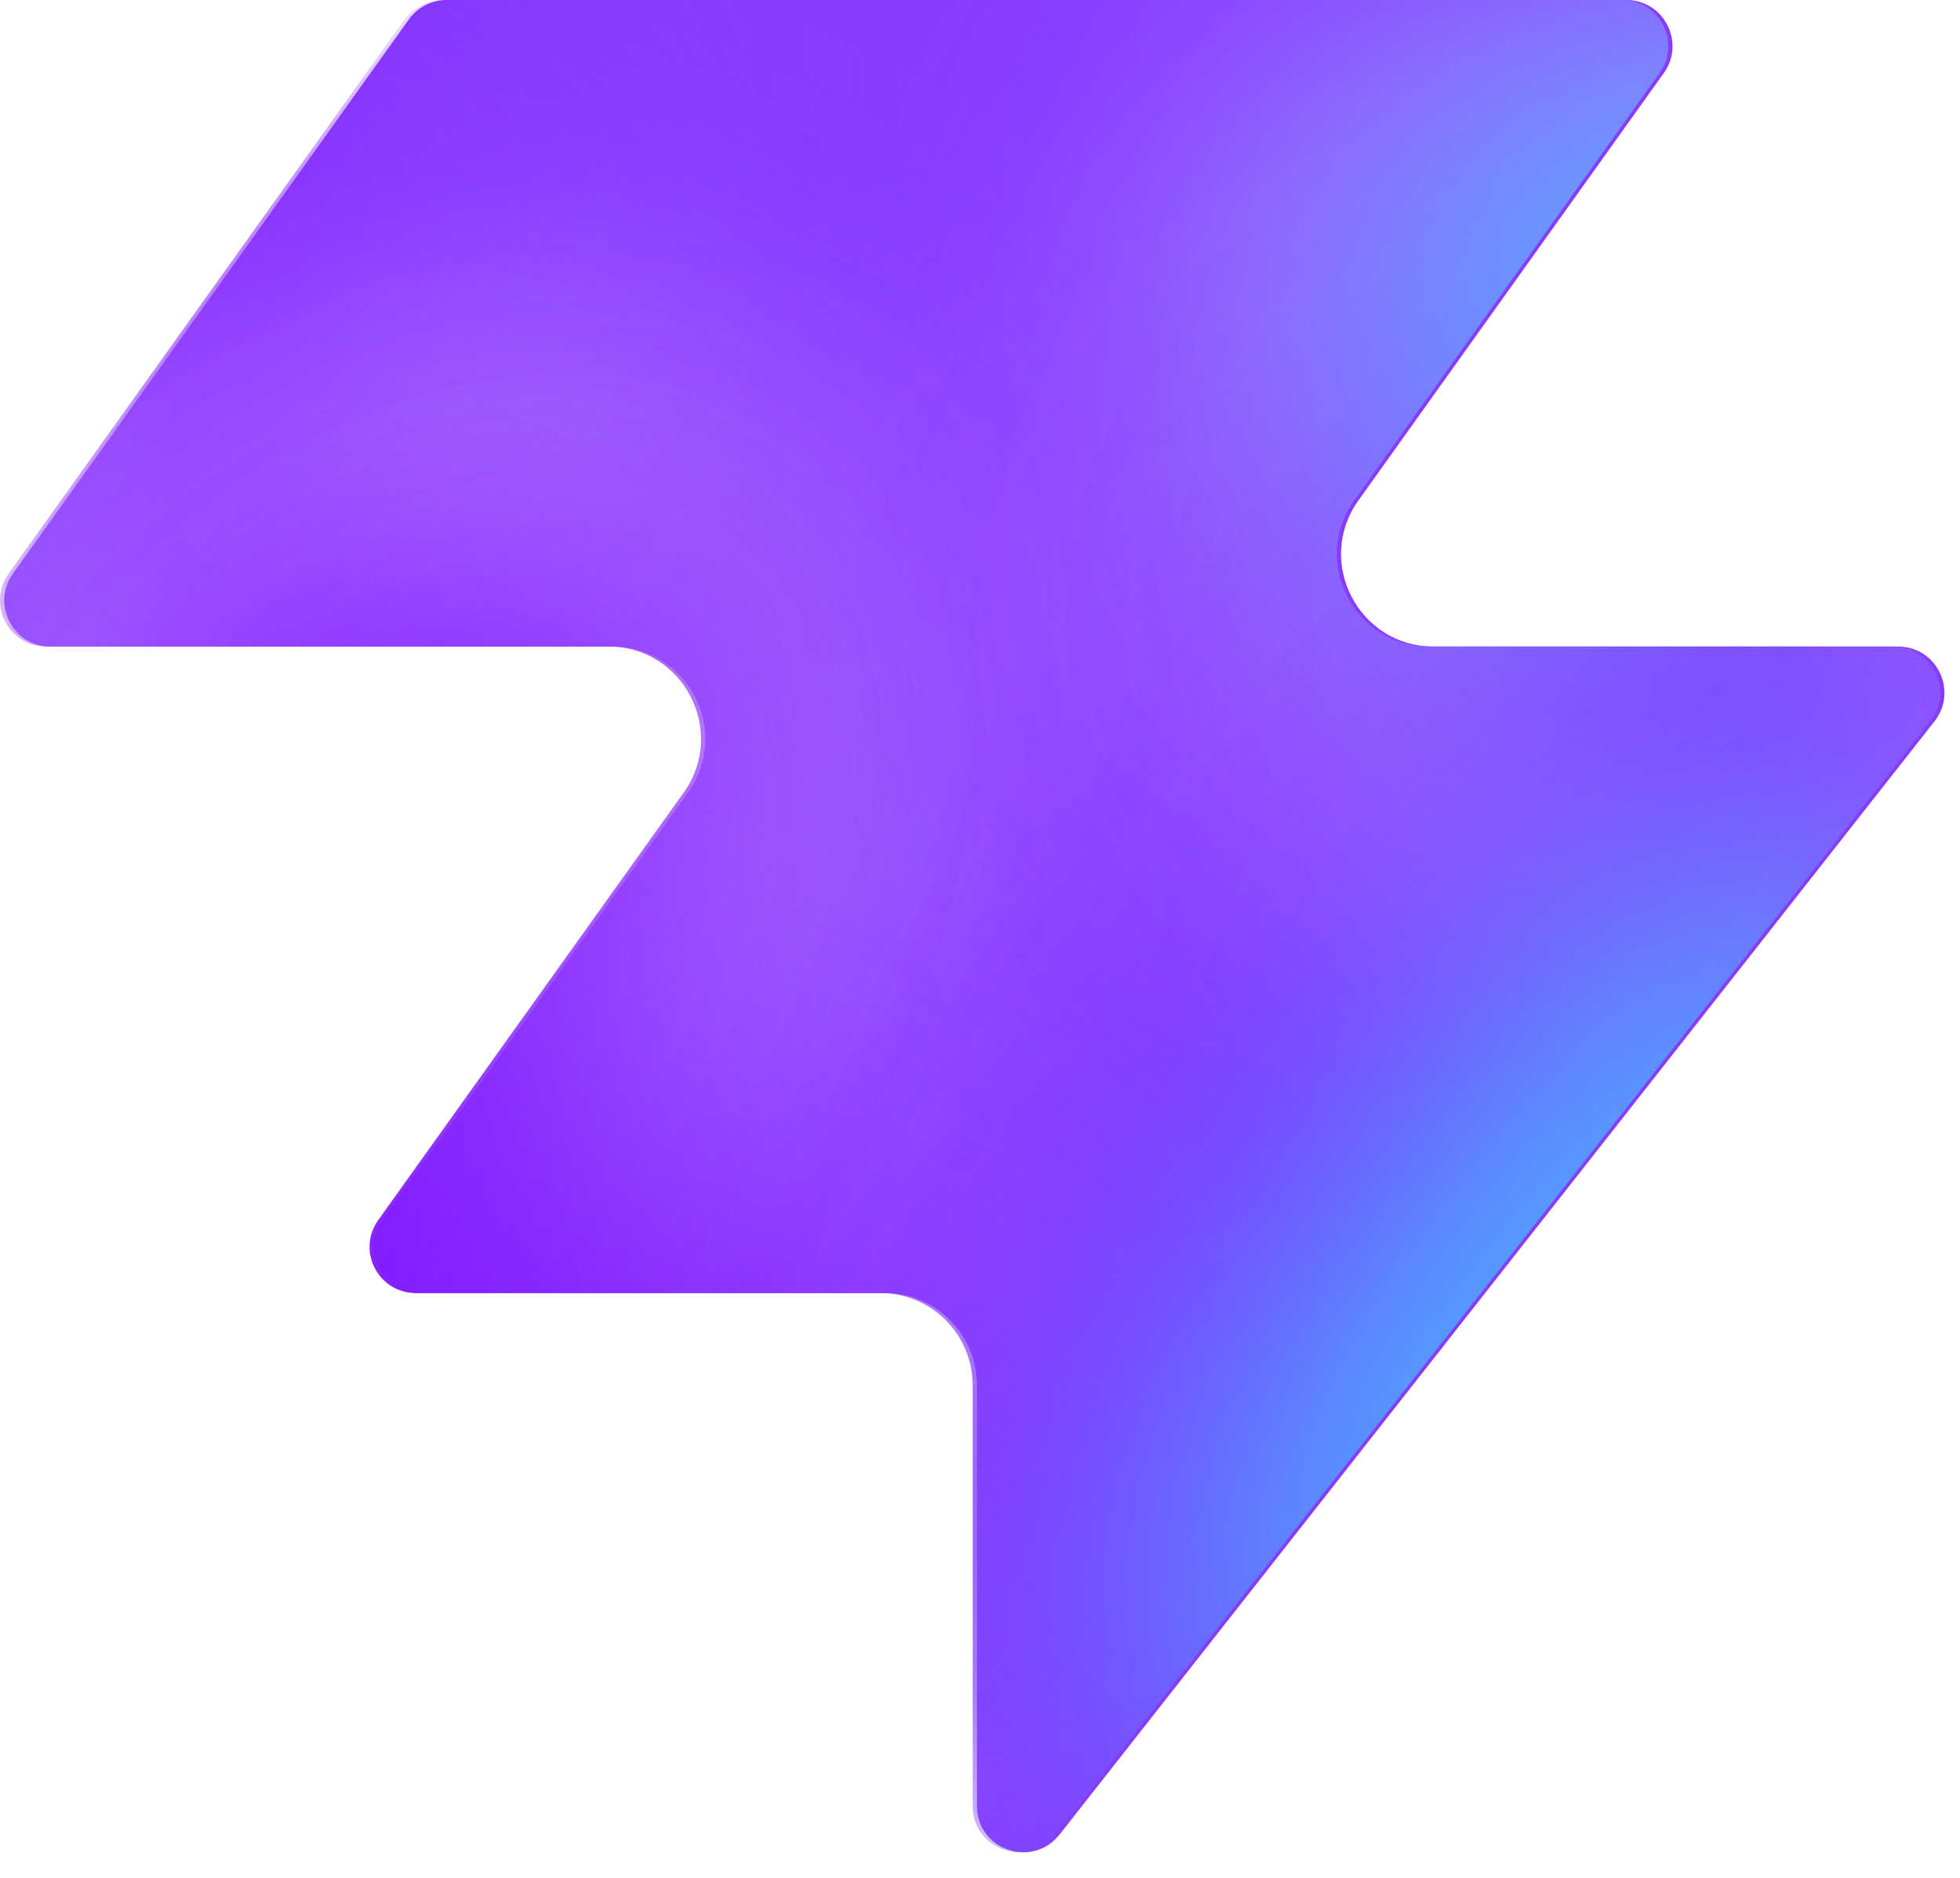
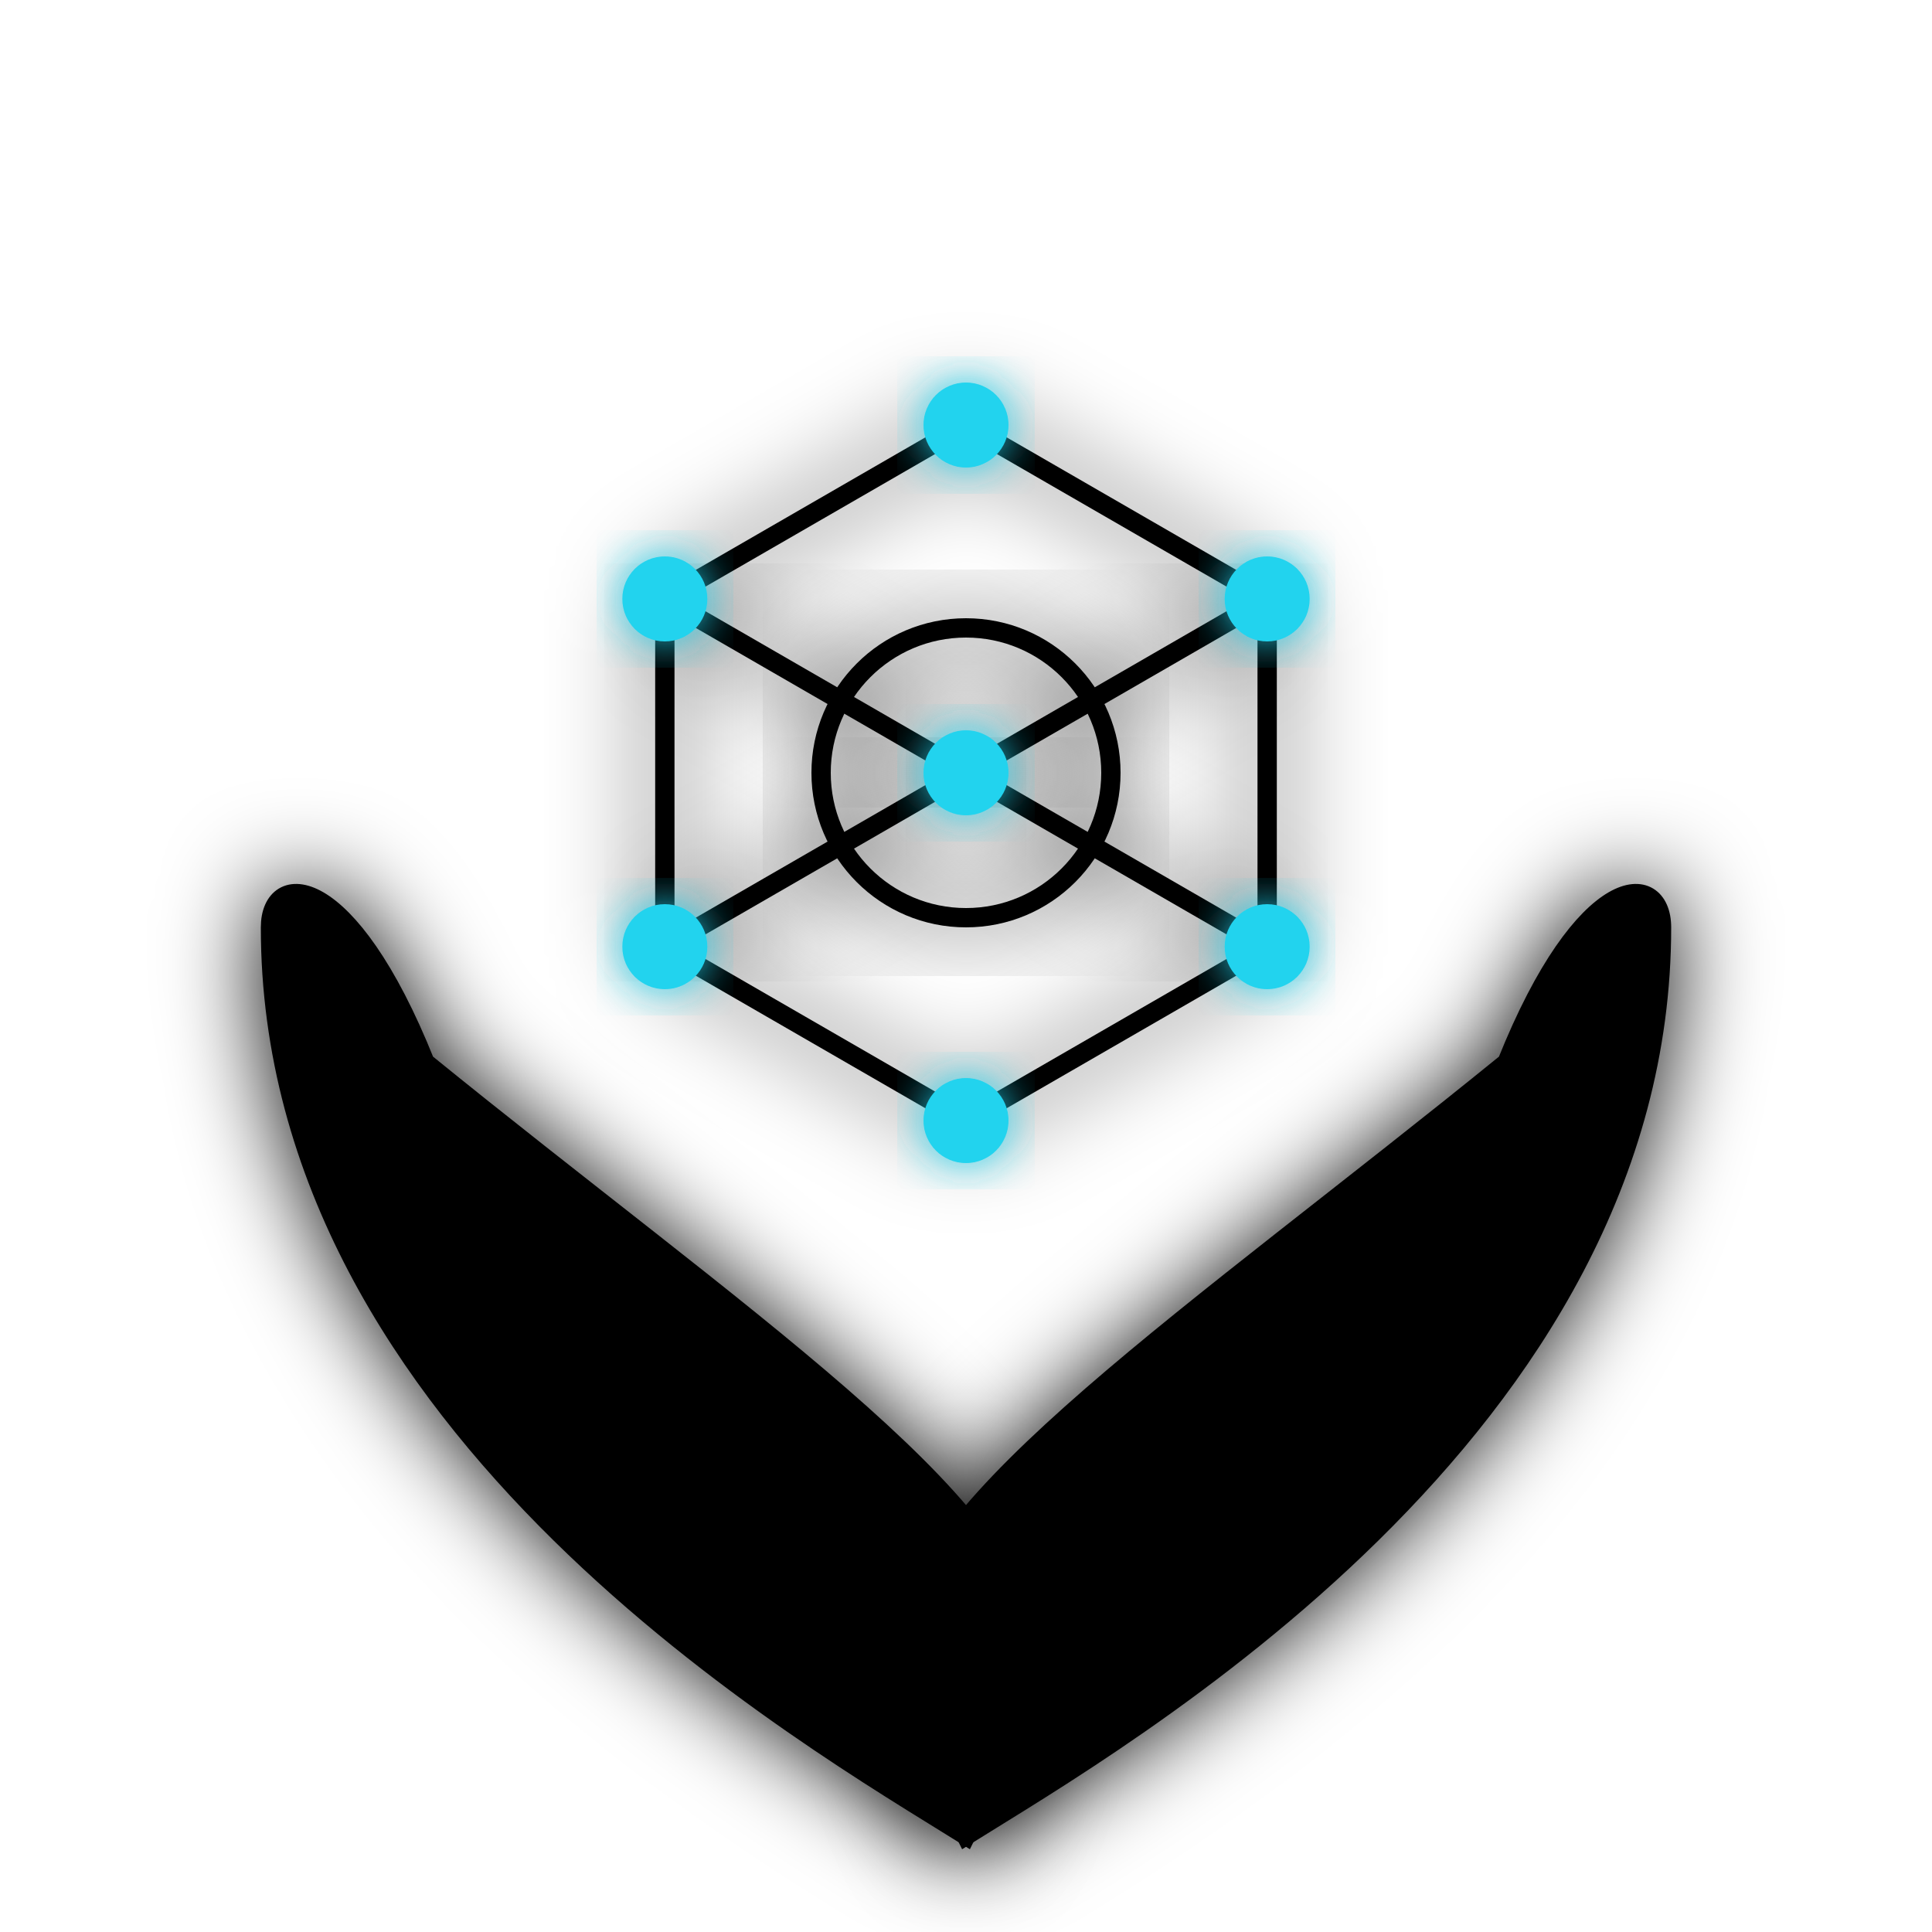
- <svg xmlns="http://www.w3.org/2000/svg" width="48" height="46" fill="none" viewBox="0 0 48 46">
-   <path fill="#863bff" d="M25.946 44.938c-.664.845-2.021.375-2.021-.698V33.937a2.26 2.26 0 0 0-2.262-2.262H10.287c-.92 0-1.456-1.04-.92-1.788l7.48-10.471c1.07-1.497 0-3.578-1.842-3.578H1.237c-.92 0-1.456-1.04-.92-1.788L10.013.474c.214-.297.556-.474.92-.474h28.894c.92 0 1.456 1.04.92 1.788l-7.48 10.471c-1.07 1.498 0 3.579 1.842 3.579h11.377c.943 0 1.473 1.088.89 1.83L25.947 44.94z" style="fill:#863bff;fill:color(display-p3 .525 .23 1);fill-opacity:1" />
-   <mask id="a" width="48" height="46" x="0" y="0" maskUnits="userSpaceOnUse" style="mask-type:alpha">
-     <path fill="#000" d="M25.842 44.938c-.664.844-2.021.375-2.021-.698V33.937a2.26 2.26 0 0 0-2.262-2.262H10.183c-.92 0-1.456-1.04-.92-1.788l7.48-10.471c1.07-1.498 0-3.579-1.842-3.579H1.133c-.92 0-1.456-1.04-.92-1.787L9.91.473c.214-.297.556-.474.92-.474h28.894c.92 0 1.456 1.04.92 1.788l-7.48 10.471c-1.07 1.498 0 3.578 1.842 3.578h11.377c.943 0 1.473 1.088.89 1.832L25.843 44.94z" style="fill:#000;fill-opacity:1" />
-   </mask>
-   <g mask="url(#a)">
-     <g filter="url(#b)">
-       <ellipse cx="5.508" cy="14.704" fill="#ede6ff" rx="5.508" ry="14.704" style="fill:#ede6ff;fill:color(display-p3 .927 .903 1);fill-opacity:1" transform="matrix(.00324 1 1 -.00324 -4.47 31.516)" />
-     </g>
-     <g filter="url(#c)">
-       <ellipse cx="10.399" cy="29.851" fill="#ede6ff" rx="10.399" ry="29.851" style="fill:#ede6ff;fill:color(display-p3 .927 .903 1);fill-opacity:1" transform="matrix(.00324 1 1 -.00324 -39.328 7.883)" />
-     </g>
-     <g filter="url(#d)">
-       <ellipse cx="5.508" cy="30.487" fill="#7e14ff" rx="5.508" ry="30.487" style="fill:#7e14ff;fill:color(display-p3 .492 .077 1);fill-opacity:1" transform="rotate(89.814 -25.913 -14.639)scale(1 -1)" />
-     </g>
-     <g filter="url(#e)">
-       <ellipse cx="5.508" cy="30.599" fill="#7e14ff" rx="5.508" ry="30.599" style="fill:#7e14ff;fill:color(display-p3 .492 .077 1);fill-opacity:1" transform="rotate(89.814 -32.644 -3.334)scale(1 -1)" />
-     </g>
-     <g filter="url(#f)">
-       <ellipse cx="5.508" cy="30.599" fill="#7e14ff" rx="5.508" ry="30.599" style="fill:#7e14ff;fill:color(display-p3 .492 .077 1);fill-opacity:1" transform="matrix(.00324 1 1 -.00324 -34.34 30.47)" />
-     </g>
-     <g filter="url(#g)">
-       <ellipse cx="14.072" cy="22.078" fill="#ede6ff" rx="14.072" ry="22.078" style="fill:#ede6ff;fill:color(display-p3 .927 .903 1);fill-opacity:1" transform="rotate(93.35 24.506 48.493)scale(-1 1)" />
-     </g>
-     <g filter="url(#h)">
-       <ellipse cx="3.47" cy="21.501" fill="#7e14ff" rx="3.47" ry="21.501" style="fill:#7e14ff;fill:color(display-p3 .492 .077 1);fill-opacity:1" transform="rotate(89.009 28.708 47.59)scale(-1 1)" />
-     </g>
-     <g filter="url(#i)">
-       <ellipse cx="3.47" cy="21.501" fill="#7e14ff" rx="3.47" ry="21.501" style="fill:#7e14ff;fill:color(display-p3 .492 .077 1);fill-opacity:1" transform="rotate(89.009 28.708 47.59)scale(-1 1)" />
-     </g>
-     <g filter="url(#j)">
-       <ellipse cx=".387" cy="8.972" fill="#7e14ff" rx="4.407" ry="29.108" style="fill:#7e14ff;fill:color(display-p3 .492 .077 1);fill-opacity:1" transform="rotate(39.51 .387 8.972)" />
-     </g>
-     <g filter="url(#k)">
-       <ellipse cx="47.523" cy="-6.092" fill="#7e14ff" rx="4.407" ry="29.108" style="fill:#7e14ff;fill:color(display-p3 .492 .077 1);fill-opacity:1" transform="rotate(37.892 47.523 -6.092)" />
-     </g>
-     <g filter="url(#l)">
-       <ellipse cx="41.412" cy="6.333" fill="#47bfff" rx="5.971" ry="9.665" style="fill:#47bfff;fill:color(display-p3 .28 .748 1);fill-opacity:1" transform="rotate(37.892 41.412 6.333)" />
-     </g>
-     <g filter="url(#m)">
-       <ellipse cx="-1.879" cy="38.332" fill="#7e14ff" rx="4.407" ry="29.108" style="fill:#7e14ff;fill:color(display-p3 .492 .077 1);fill-opacity:1" transform="rotate(37.892 -1.88 38.332)" />
-     </g>
-     <g filter="url(#n)">
-       <ellipse cx="-1.879" cy="38.332" fill="#7e14ff" rx="4.407" ry="29.108" style="fill:#7e14ff;fill:color(display-p3 .492 .077 1);fill-opacity:1" transform="rotate(37.892 -1.88 38.332)" />
-     </g>
-     <g filter="url(#o)">
-       <ellipse cx="35.651" cy="29.907" fill="#7e14ff" rx="4.407" ry="29.108" style="fill:#7e14ff;fill:color(display-p3 .492 .077 1);fill-opacity:1" transform="rotate(37.892 35.651 29.907)" />
-     </g>
-     <g filter="url(#p)">
-       <ellipse cx="38.418" cy="32.4" fill="#47bfff" rx="5.971" ry="15.297" style="fill:#47bfff;fill:color(display-p3 .28 .748 1);fill-opacity:1" transform="rotate(37.892 38.418 32.4)" />
-     </g>
-   </g>
+ <svg xmlns="http://www.w3.org/2000/svg" viewBox="0 0 100 100" fill="none">
  <defs>
-     <filter id="b" width="60.045" height="41.654" x="-19.77" y="16.149" color-interpolation-filters="sRGB" filterUnits="userSpaceOnUse">
-       <feFlood flood-opacity="0" result="BackgroundImageFix" />
-       <feBlend in="SourceGraphic" in2="BackgroundImageFix" result="shape" />
-       <feGaussianBlur result="effect1_foregroundBlur_2002_17158" stdDeviation="7.659" />
+     <filter id="logo-glow" x="-20%" y="-20%" width="140%" height="140%">
+       <feGaussianBlur stdDeviation="2.5" result="blur" />
+       <feMerge>
+         <feMergeNode in="blur" />
+         <feMergeNode in="SourceGraphic" />
+       </feMerge>
    </filter>
-     <filter id="c" width="90.34" height="51.437" x="-54.613" y="-7.533" color-interpolation-filters="sRGB" filterUnits="userSpaceOnUse">
-       <feFlood flood-opacity="0" result="BackgroundImageFix" />
-       <feBlend in="SourceGraphic" in2="BackgroundImageFix" result="shape" />
-       <feGaussianBlur result="effect1_foregroundBlur_2002_17158" stdDeviation="7.659" />
+     <filter id="logo-node-glow" x="-30%" y="-30%" width="160%" height="160%">
+       <feGaussianBlur stdDeviation="1.2" result="blur" />
+       <feMerge>
+         <feMergeNode in="blur" />
+         <feMergeNode in="SourceGraphic" />
+       </feMerge>
    </filter>
-     <filter id="d" width="79.355" height="29.4" x="-49.64" y="2.03" color-interpolation-filters="sRGB" filterUnits="userSpaceOnUse">
-       <feFlood flood-opacity="0" result="BackgroundImageFix" />
-       <feBlend in="SourceGraphic" in2="BackgroundImageFix" result="shape" />
-       <feGaussianBlur result="effect1_foregroundBlur_2002_17158" stdDeviation="4.596" />
-     </filter>
-     <filter id="e" width="79.579" height="29.4" x="-45.045" y="20.029" color-interpolation-filters="sRGB" filterUnits="userSpaceOnUse">
-       <feFlood flood-opacity="0" result="BackgroundImageFix" />
-       <feBlend in="SourceGraphic" in2="BackgroundImageFix" result="shape" />
-       <feGaussianBlur result="effect1_foregroundBlur_2002_17158" stdDeviation="4.596" />
-     </filter>
-     <filter id="f" width="79.579" height="29.4" x="-43.513" y="21.178" color-interpolation-filters="sRGB" filterUnits="userSpaceOnUse">
-       <feFlood flood-opacity="0" result="BackgroundImageFix" />
-       <feBlend in="SourceGraphic" in2="BackgroundImageFix" result="shape" />
-       <feGaussianBlur result="effect1_foregroundBlur_2002_17158" stdDeviation="4.596" />
-     </filter>
-     <filter id="g" width="74.749" height="58.852" x="15.756" y="-17.901" color-interpolation-filters="sRGB" filterUnits="userSpaceOnUse">
-       <feFlood flood-opacity="0" result="BackgroundImageFix" />
-       <feBlend in="SourceGraphic" in2="BackgroundImageFix" result="shape" />
-       <feGaussianBlur result="effect1_foregroundBlur_2002_17158" stdDeviation="7.659" />
-     </filter>
-     <filter id="h" width="61.377" height="25.362" x="23.548" y="2.284" color-interpolation-filters="sRGB" filterUnits="userSpaceOnUse">
-       <feFlood flood-opacity="0" result="BackgroundImageFix" />
-       <feBlend in="SourceGraphic" in2="BackgroundImageFix" result="shape" />
-       <feGaussianBlur result="effect1_foregroundBlur_2002_17158" stdDeviation="4.596" />
-     </filter>
-     <filter id="i" width="61.377" height="25.362" x="23.548" y="2.284" color-interpolation-filters="sRGB" filterUnits="userSpaceOnUse">
-       <feFlood flood-opacity="0" result="BackgroundImageFix" />
-       <feBlend in="SourceGraphic" in2="BackgroundImageFix" result="shape" />
-       <feGaussianBlur result="effect1_foregroundBlur_2002_17158" stdDeviation="4.596" />
-     </filter>
-     <filter id="j" width="56.045" height="63.649" x="-27.636" y="-22.853" color-interpolation-filters="sRGB" filterUnits="userSpaceOnUse">
-       <feFlood flood-opacity="0" result="BackgroundImageFix" />
-       <feBlend in="SourceGraphic" in2="BackgroundImageFix" result="shape" />
-       <feGaussianBlur result="effect1_foregroundBlur_2002_17158" stdDeviation="4.596" />
-     </filter>
-     <filter id="k" width="54.814" height="64.646" x="20.116" y="-38.415" color-interpolation-filters="sRGB" filterUnits="userSpaceOnUse">
-       <feFlood flood-opacity="0" result="BackgroundImageFix" />
-       <feBlend in="SourceGraphic" in2="BackgroundImageFix" result="shape" />
-       <feGaussianBlur result="effect1_foregroundBlur_2002_17158" stdDeviation="4.596" />
-     </filter>
-     <filter id="l" width="33.541" height="35.313" x="24.641" y="-11.323" color-interpolation-filters="sRGB" filterUnits="userSpaceOnUse">
-       <feFlood flood-opacity="0" result="BackgroundImageFix" />
-       <feBlend in="SourceGraphic" in2="BackgroundImageFix" result="shape" />
-       <feGaussianBlur result="effect1_foregroundBlur_2002_17158" stdDeviation="4.596" />
-     </filter>
-     <filter id="m" width="54.814" height="64.646" x="-29.286" y="6.009" color-interpolation-filters="sRGB" filterUnits="userSpaceOnUse">
-       <feFlood flood-opacity="0" result="BackgroundImageFix" />
-       <feBlend in="SourceGraphic" in2="BackgroundImageFix" result="shape" />
-       <feGaussianBlur result="effect1_foregroundBlur_2002_17158" stdDeviation="4.596" />
-     </filter>
-     <filter id="n" width="54.814" height="64.646" x="-29.286" y="6.009" color-interpolation-filters="sRGB" filterUnits="userSpaceOnUse">
-       <feFlood flood-opacity="0" result="BackgroundImageFix" />
-       <feBlend in="SourceGraphic" in2="BackgroundImageFix" result="shape" />
-       <feGaussianBlur result="effect1_foregroundBlur_2002_17158" stdDeviation="4.596" />
-     </filter>
-     <filter id="o" width="54.814" height="64.646" x="8.244" y="-2.416" color-interpolation-filters="sRGB" filterUnits="userSpaceOnUse">
-       <feFlood flood-opacity="0" result="BackgroundImageFix" />
-       <feBlend in="SourceGraphic" in2="BackgroundImageFix" result="shape" />
-       <feGaussianBlur result="effect1_foregroundBlur_2002_17158" stdDeviation="4.596" />
-     </filter>
-     <filter id="p" width="39.409" height="43.623" x="18.713" y="10.588" color-interpolation-filters="sRGB" filterUnits="userSpaceOnUse">
-       <feFlood flood-opacity="0" result="BackgroundImageFix" />
-       <feBlend in="SourceGraphic" in2="BackgroundImageFix" result="shape" />
-       <feGaussianBlur result="effect1_foregroundBlur_2002_17158" stdDeviation="4.596" />
-     </filter>
+     <linearGradient id="chalice-grad" x1="50" y1="45" x2="50" y2="95" gradientUnits="userSpaceOnUse">
+       <stop offset="0%" stopColor="#22d3ee" />
+       <stop offset="50%" stopColor="#6366f1" />
+       <stop offset="100%" stopColor="#a855f7" />
+     </linearGradient>
+     <linearGradient id="hex-grad" x1="50" y1="22" x2="50" y2="58" gradientUnits="userSpaceOnUse">
+       <stop offset="0%" stopColor="#818cf8" />
+       <stop offset="100%" stopColor="#c084fc" />
+     </linearGradient>
+     <linearGradient id="line-grad" x1="50" y1="5" x2="50" y2="23.7" gradientUnits="userSpaceOnUse">
+       <stop offset="0%" stopColor="#22d3ee" />
+       <stop offset="100%" stopColor="#6366f1" />
+     </linearGradient>
  </defs>
+   <line x1="47" y1="5" x2="47" y2="23.7" stroke="url(#line-grad)" strokeWidth="2.2" strokeLinecap="round" filter="url(#logo-glow)" />
+   <line x1="53" y1="5" x2="53" y2="23.7" stroke="url(#line-grad)" strokeWidth="2.2" strokeLinecap="round" filter="url(#logo-glow)" />
+   <polygon points="50,22 65.588,31 65.588,49 50,58 34.412,49 34.412,31" stroke="url(#hex-grad)" strokeWidth="1.8" strokeLinejoin="round" filter="url(#logo-glow)" />
+   <line x1="50" y1="40" x2="50" y2="22" stroke="url(#hex-grad)" strokeWidth="1.2" filter="url(#logo-glow)" />
+   <line x1="50" y1="40" x2="65.588" y2="31" stroke="url(#hex-grad)" strokeWidth="1.2" filter="url(#logo-glow)" />
+   <line x1="50" y1="40" x2="65.588" y2="49" stroke="url(#hex-grad)" strokeWidth="1.2" filter="url(#logo-glow)" />
+   <line x1="50" y1="40" x2="50" y2="58" stroke="url(#hex-grad)" strokeWidth="1.2" filter="url(#logo-glow)" />
+   <line x1="50" y1="40" x2="34.412" y2="49" stroke="url(#hex-grad)" strokeWidth="1.2" filter="url(#logo-glow)" />
+   <line x1="50" y1="40" x2="34.412" y2="31" stroke="url(#hex-grad)" strokeWidth="1.2" filter="url(#logo-glow)" />
+   <circle cx="50" cy="40" r="7.5" stroke="url(#hex-grad)" strokeWidth="1.2" filter="url(#logo-glow)" />
+   <path d="M 50 95 C 42 90 14 74 14 48 C 14 45 18 45 22 55 C 38 68 53 78 53 85 C 53 89 51 93 50 95 Z" stroke="url(#chalice-grad)" strokeWidth="2.5" strokeLinejoin="round" fill="url(#chalice-grad)" fillOpacity="0.04" filter="url(#logo-glow)" />
+   <path d="M 50 95 C 58 90 86 74 86 48 C 86 45 82 45 78 55 C 62 68 47 78 47 85 C 47 89 49 93 50 95 Z" stroke="url(#chalice-grad)" strokeWidth="2.5" strokeLinejoin="round" fill="url(#chalice-grad)" fillOpacity="0.04" filter="url(#logo-glow)" />
+   <circle cx="50" cy="40" r="2.2" fill="#22d3ee" filter="url(#logo-node-glow)" />
+   <circle cx="50" cy="22" r="2.2" fill="#22d3ee" filter="url(#logo-node-glow)" />
+   <circle cx="65.588" cy="31" r="2.2" fill="#22d3ee" filter="url(#logo-node-glow)" />
+   <circle cx="65.588" cy="49" r="2.2" fill="#22d3ee" filter="url(#logo-node-glow)" />
+   <circle cx="50" cy="58" r="2.2" fill="#22d3ee" filter="url(#logo-node-glow)" />
+   <circle cx="34.412" cy="49" r="2.2" fill="#22d3ee" filter="url(#logo-node-glow)" />
+   <circle cx="34.412" cy="31" r="2.2" fill="#22d3ee" filter="url(#logo-node-glow)" />
</svg>
